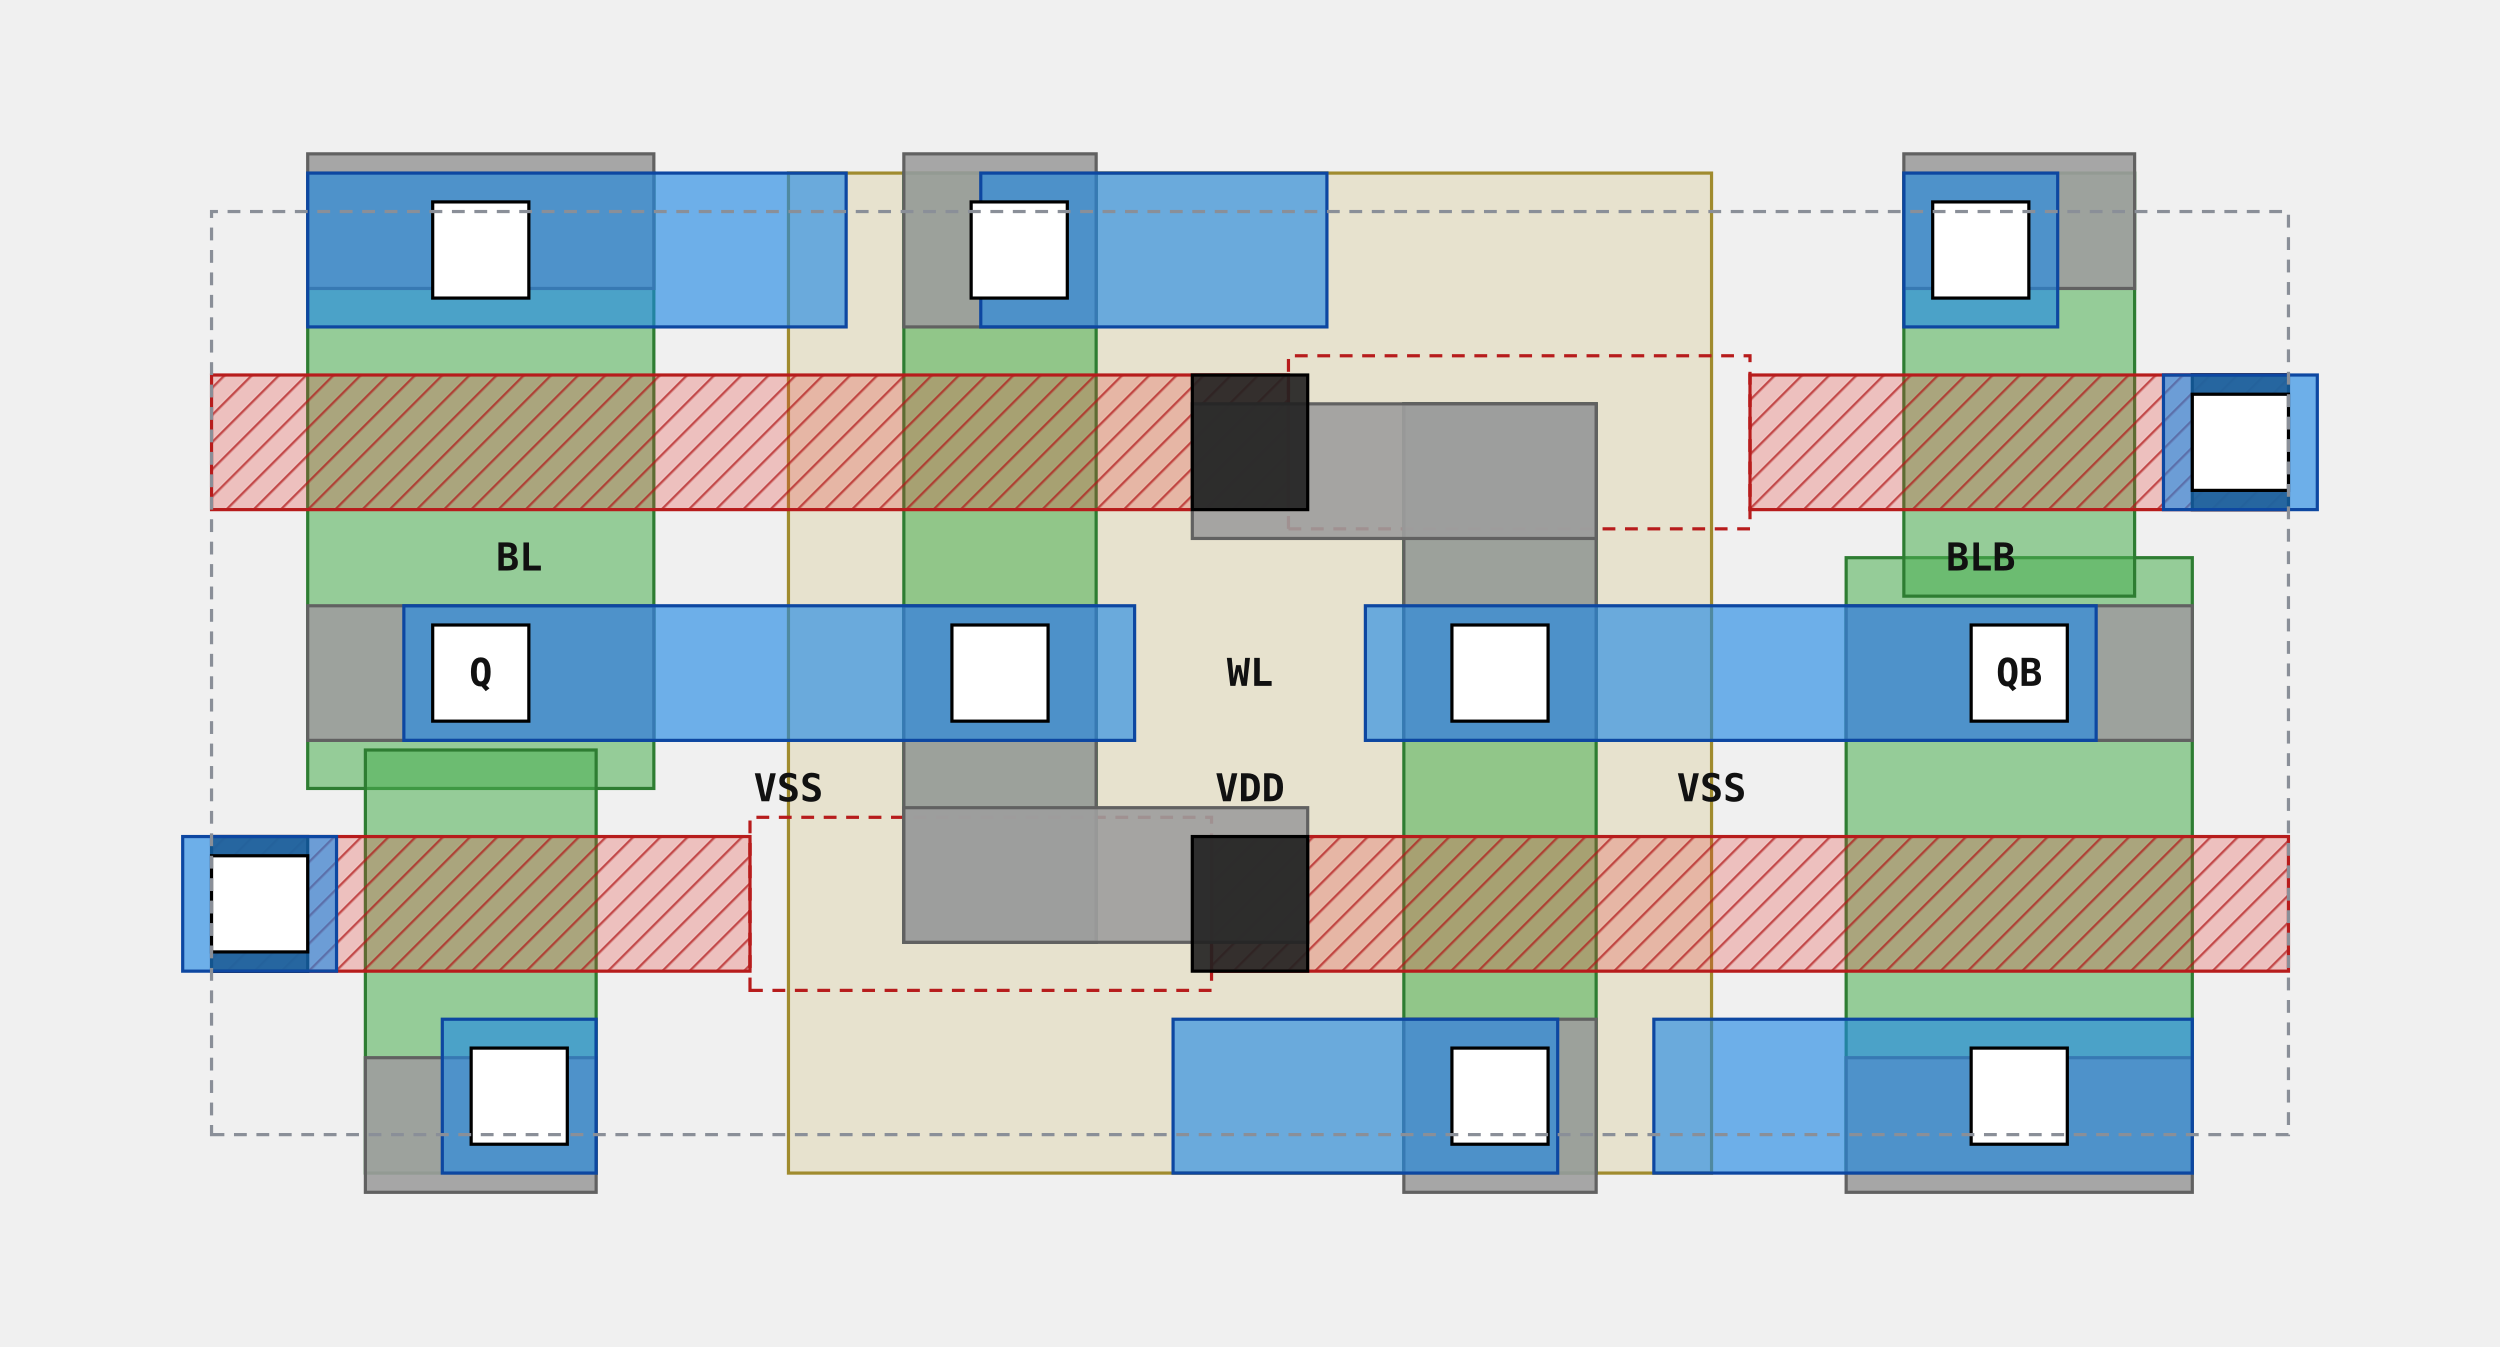
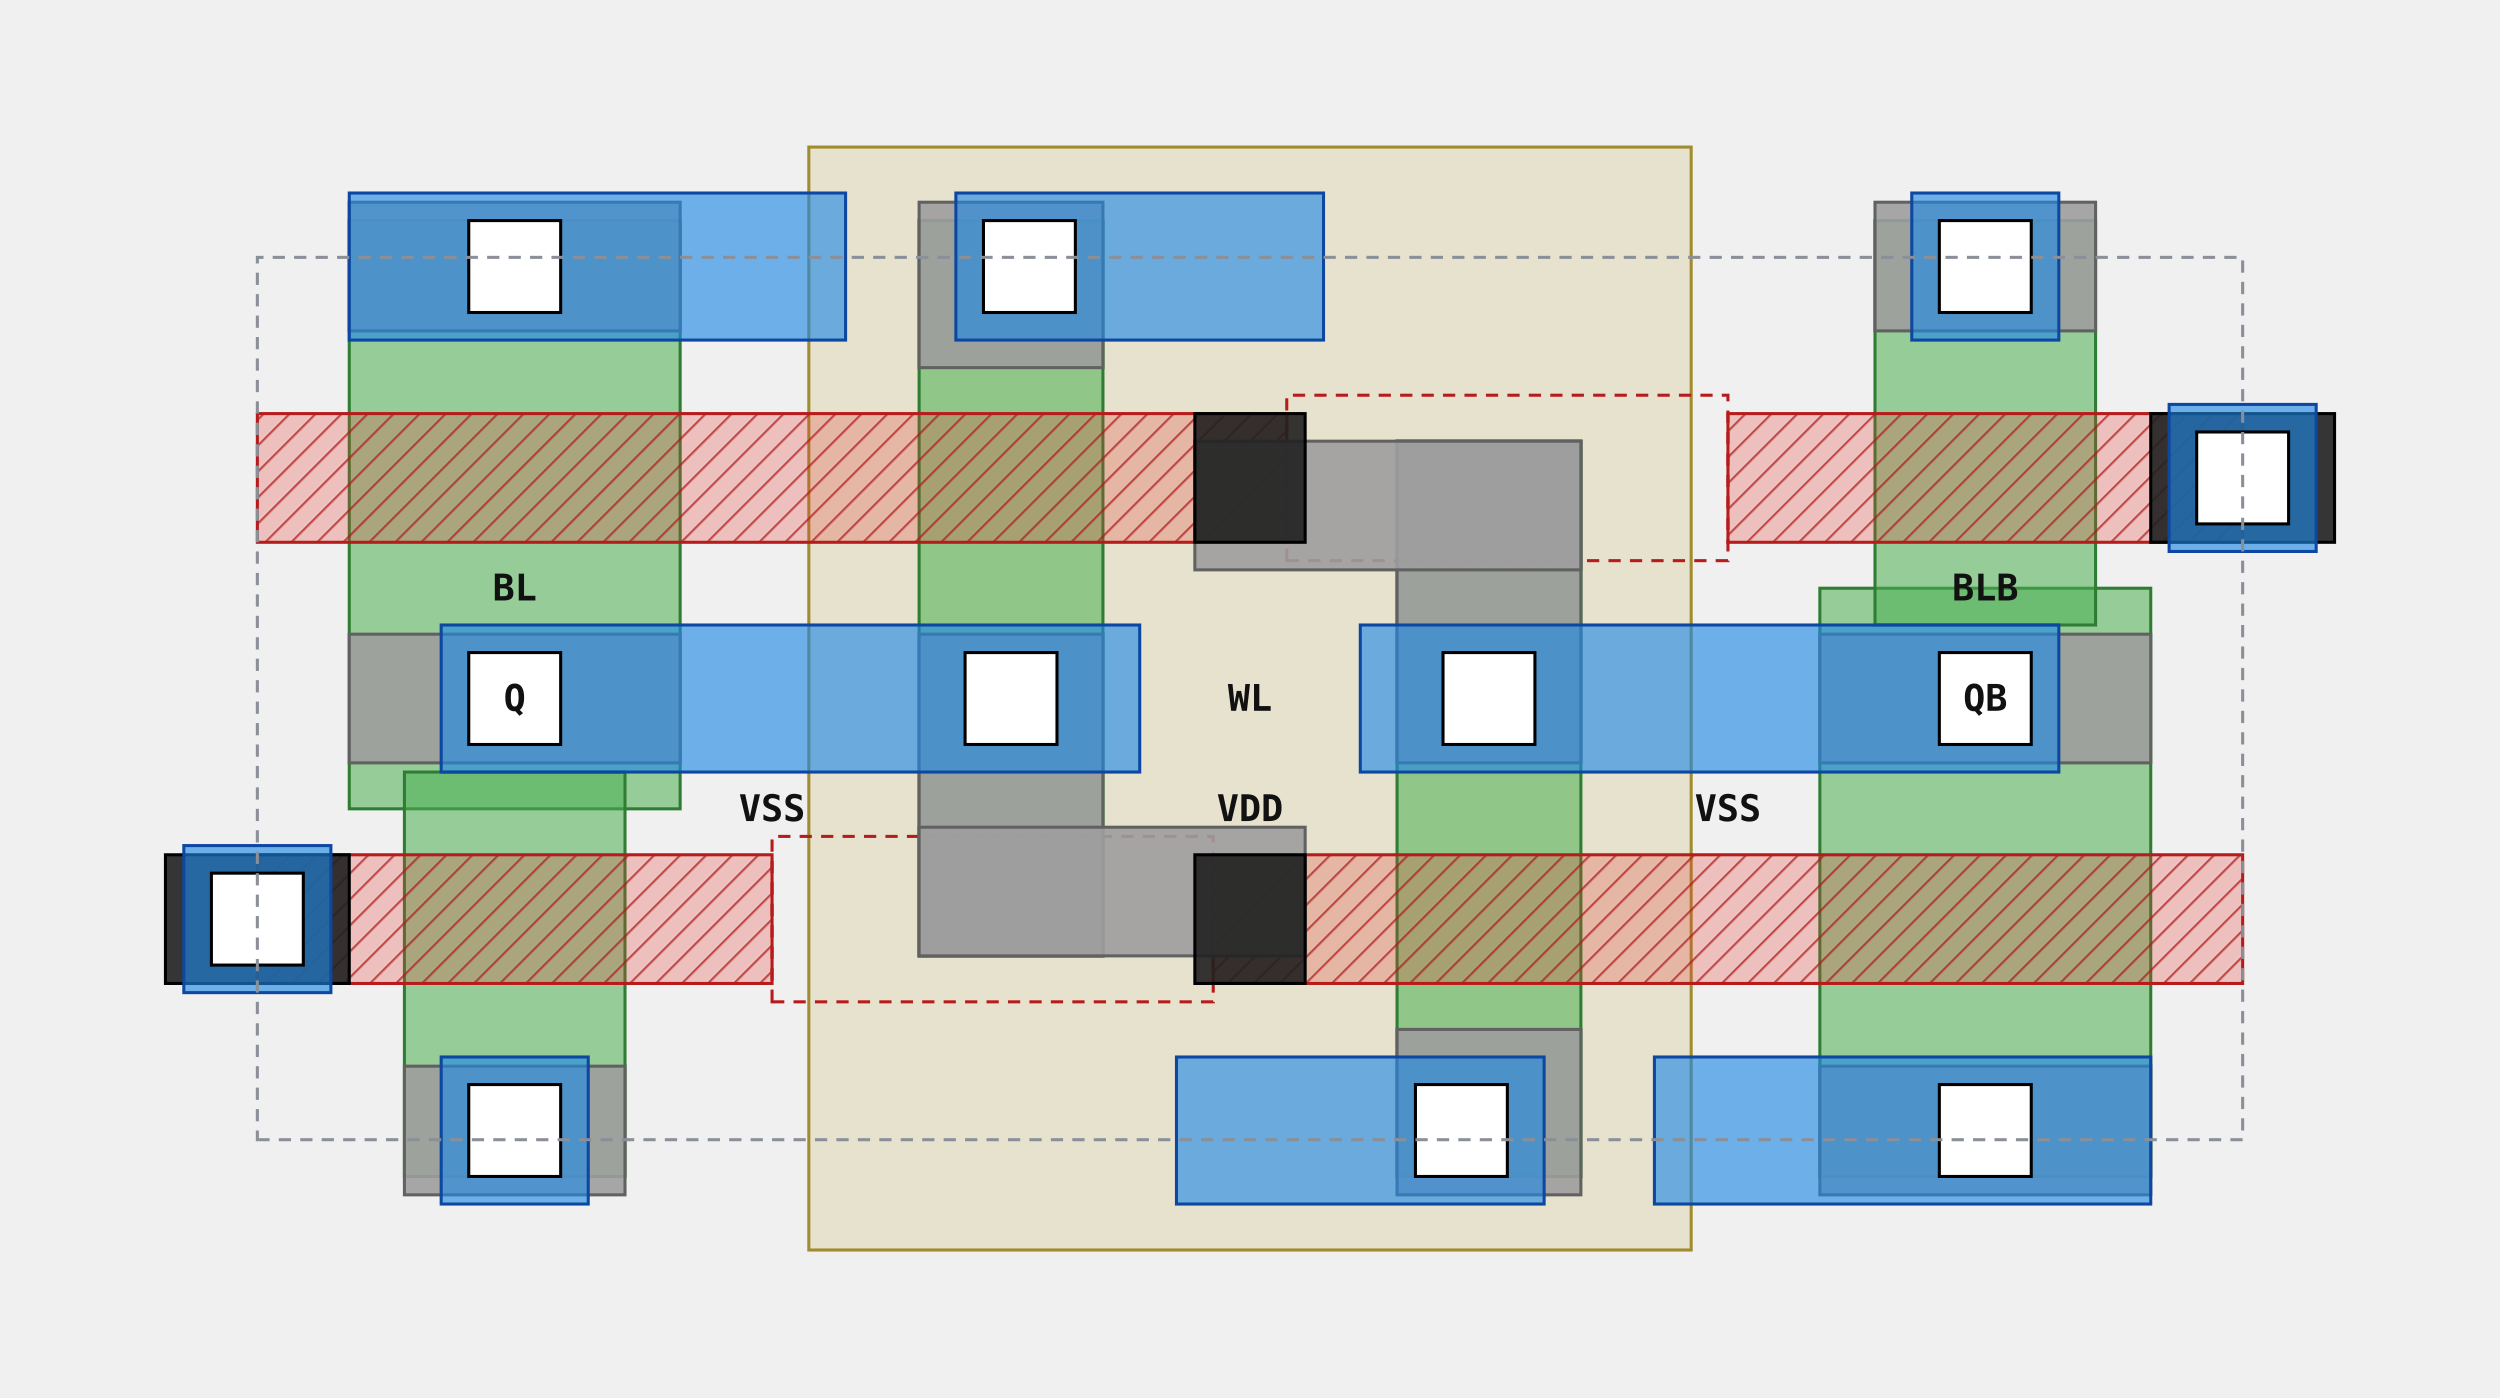
- <svg xmlns="http://www.w3.org/2000/svg" viewBox="0 0 780 420" width="780" height="420" font-family="ui-monospace, monospace">
+ <svg xmlns="http://www.w3.org/2000/svg" viewBox="0 0 816 456" width="816" height="456" font-family="ui-monospace, monospace">
  <defs>
    <pattern id="hatch" width="6" height="6" patternUnits="userSpaceOnUse" patternTransform="rotate(45)">
      <rect width="6" height="6" fill="#e53935" opacity="0.35" />
      <line x1="0" y1="0" x2="0" y2="6" stroke="#b71c1c" stroke-width="1.5" />
    </pattern>
  </defs>
-   <polygon points="246.0,366.0 534.0,366.0 534.0,54.0 246.0,54.0" fill="#c9b458" fill-opacity="0.22" stroke="#a08b2e" stroke-width="1" />
-   <polygon points="96.0,246.0 204.0,246.0 204.0,54.0 96.0,54.0" fill="#4caf50" fill-opacity="0.55" stroke="#2e7d32" stroke-width="1" />
-   <polygon points="114.0,366.0 186.0,366.0 186.0,234.0 114.0,234.0" fill="#4caf50" fill-opacity="0.55" stroke="#2e7d32" stroke-width="1" />
-   <polygon points="282.0,294.0 342.0,294.0 342.0,54.0 282.0,54.0" fill="#4caf50" fill-opacity="0.55" stroke="#2e7d32" stroke-width="1" />
-   <polygon points="438.0,366.0 498.0,366.0 498.0,126.0 438.0,126.0" fill="#4caf50" fill-opacity="0.55" stroke="#2e7d32" stroke-width="1" />
-   <polygon points="576.0,366.0 684.0,366.0 684.0,174.0 576.0,174.0" fill="#4caf50" fill-opacity="0.55" stroke="#2e7d32" stroke-width="1" />
-   <polygon points="594.0,186.0 666.0,186.0 666.0,54.0 594.0,54.0" fill="#4caf50" fill-opacity="0.55" stroke="#2e7d32" stroke-width="1" />
-   <polygon points="66.0,159.0 402.0,159.0 402.0,117.0 66.0,117.0" fill="url(#hatch)" fill-opacity="0.75" stroke="#b71c1c" stroke-width="1" />
-   <polygon points="546.0,159.0 714.0,159.0 714.0,117.0 546.0,117.0" fill="url(#hatch)" fill-opacity="0.75" stroke="#b71c1c" stroke-width="1" />
-   <polygon points="378.0,303.0 714.0,303.0 714.0,261.0 378.0,261.0" fill="url(#hatch)" fill-opacity="0.75" stroke="#b71c1c" stroke-width="1" />
-   <polygon points="66.0,303.0 234.0,303.0 234.0,261.0 66.0,261.0" fill="url(#hatch)" fill-opacity="0.75" stroke="#b71c1c" stroke-width="1" />
-   <polygon points="402.0,165.0 546.0,165.0 546.0,111.0 402.0,111.0" fill="none" fill-opacity="0.9" stroke="#b71c1c" stroke-width="1" stroke-dasharray="4 3" />
-   <polygon points="234.0,309.0 378.0,309.0 378.0,255.0 234.0,255.0" fill="none" fill-opacity="0.9" stroke="#b71c1c" stroke-width="1" stroke-dasharray="4 3" />
-   <polygon points="114.0,372.0 186.0,372.0 186.0,330.0 114.0,330.0" fill="#9e9e9e" fill-opacity="0.9" stroke="#616161" stroke-width="1" />
-   <polygon points="96.0,90.0 204.0,90.0 204.0,48.0 96.0,48.0" fill="#9e9e9e" fill-opacity="0.9" stroke="#616161" stroke-width="1" />
-   <polygon points="96.0,231.0 204.0,231.0 204.0,189.0 96.0,189.0" fill="#9e9e9e" fill-opacity="0.9" stroke="#616161" stroke-width="1" />
-   <polygon points="594.0,90.0 666.0,90.0 666.0,48.0 594.0,48.0" fill="#9e9e9e" fill-opacity="0.9" stroke="#616161" stroke-width="1" />
-   <polygon points="576.0,372.0 684.0,372.0 684.0,330.0 576.0,330.0" fill="#9e9e9e" fill-opacity="0.9" stroke="#616161" stroke-width="1" />
-   <polygon points="576.0,231.0 684.0,231.0 684.0,189.0 576.0,189.0" fill="#9e9e9e" fill-opacity="0.9" stroke="#616161" stroke-width="1" />
-   <polygon points="282.0,102.0 342.0,102.0 342.0,48.0 282.0,48.0" fill="#9e9e9e" fill-opacity="0.9" stroke="#616161" stroke-width="1" />
-   <polygon points="438.0,372.0 498.0,372.0 498.0,318.0 438.0,318.0" fill="#9e9e9e" fill-opacity="0.9" stroke="#616161" stroke-width="1" />
-   <polygon points="282.0,294.0 342.0,294.0 342.0,189.0 282.0,189.0" fill="#9e9e9e" fill-opacity="0.9" stroke="#616161" stroke-width="1" />
-   <polygon points="282.0,294.0 408.0,294.0 408.0,252.0 282.0,252.0" fill="#9e9e9e" fill-opacity="0.9" stroke="#616161" stroke-width="1" />
-   <polygon points="438.0,231.0 498.0,231.0 498.0,126.0 438.0,126.0" fill="#9e9e9e" fill-opacity="0.9" stroke="#616161" stroke-width="1" />
-   <polygon points="372.0,168.0 498.0,168.0 498.0,126.0 372.0,126.0" fill="#9e9e9e" fill-opacity="0.9" stroke="#616161" stroke-width="1" />
-   <polygon points="372.0,303.0 408.0,303.0 408.0,261.0 372.0,261.0" fill="#212121" fill-opacity="0.9" stroke="#000000" stroke-width="1" />
-   <polygon points="372.0,159.0 408.0,159.0 408.0,117.0 372.0,117.0" fill="#212121" fill-opacity="0.9" stroke="#000000" stroke-width="1" />
-   <polygon points="66.0,303.0 96.0,303.0 96.0,261.0 66.0,261.0" fill="#212121" fill-opacity="0.9" stroke="#000000" stroke-width="1" />
-   <polygon points="684.0,159.0 714.0,159.0 714.0,117.0 684.0,117.0" fill="#212121" fill-opacity="0.9" stroke="#000000" stroke-width="1" />
-   <polygon points="126.0,231.0 354.0,231.0 354.0,189.0 126.0,189.0" fill="#1e88e5" fill-opacity="0.62" stroke="#0d47a1" stroke-width="1" />
-   <polygon points="426.0,231.0 654.0,231.0 654.0,189.0 426.0,189.0" fill="#1e88e5" fill-opacity="0.62" stroke="#0d47a1" stroke-width="1" />
-   <polygon points="138.0,366.0 186.0,366.0 186.0,318.0 138.0,318.0" fill="#1e88e5" fill-opacity="0.62" stroke="#0d47a1" stroke-width="1" />
-   <polygon points="594.0,102.0 642.0,102.0 642.0,54.0 594.0,54.0" fill="#1e88e5" fill-opacity="0.62" stroke="#0d47a1" stroke-width="1" />
-   <polygon points="96.0,102.0 264.0,102.0 264.0,54.0 96.0,54.0" fill="#1e88e5" fill-opacity="0.62" stroke="#0d47a1" stroke-width="1" />
-   <polygon points="516.0,366.0 684.0,366.0 684.0,318.0 516.0,318.0" fill="#1e88e5" fill-opacity="0.62" stroke="#0d47a1" stroke-width="1" />
-   <polygon points="306.0,102.0 414.0,102.0 414.0,54.0 306.0,54.0" fill="#1e88e5" fill-opacity="0.62" stroke="#0d47a1" stroke-width="1" />
-   <polygon points="366.0,366.0 486.0,366.0 486.0,318.0 366.0,318.0" fill="#1e88e5" fill-opacity="0.62" stroke="#0d47a1" stroke-width="1" />
-   <polygon points="57.0,303.0 105.0,303.0 105.0,261.0 57.0,261.0" fill="#1e88e5" fill-opacity="0.62" stroke="#0d47a1" stroke-width="1" />
-   <polygon points="675.0,159.0 723.0,159.0 723.0,117.0 675.0,117.0" fill="#1e88e5" fill-opacity="0.62" stroke="#0d47a1" stroke-width="1" />
-   <polygon points="135.0,225.0 165.0,225.0 165.0,195.0 135.0,195.0" fill="#ffffff" fill-opacity="1.0" stroke="#000000" stroke-width="1" />
-   <polygon points="297.0,225.0 327.0,225.0 327.0,195.0 297.0,195.0" fill="#ffffff" fill-opacity="1.0" stroke="#000000" stroke-width="1" />
-   <polygon points="453.0,225.0 483.0,225.0 483.0,195.0 453.0,195.0" fill="#ffffff" fill-opacity="1.0" stroke="#000000" stroke-width="1" />
-   <polygon points="615.0,225.0 645.0,225.0 645.0,195.0 615.0,195.0" fill="#ffffff" fill-opacity="1.0" stroke="#000000" stroke-width="1" />
-   <polygon points="147.0,357.0 177.0,357.0 177.0,327.0 147.0,327.0" fill="#ffffff" fill-opacity="1.0" stroke="#000000" stroke-width="1" />
-   <polygon points="603.0,93.0 633.0,93.0 633.0,63.0 603.0,63.0" fill="#ffffff" fill-opacity="1.0" stroke="#000000" stroke-width="1" />
-   <polygon points="135.0,93.0 165.0,93.0 165.0,63.0 135.0,63.0" fill="#ffffff" fill-opacity="1.0" stroke="#000000" stroke-width="1" />
-   <polygon points="615.0,357.0 645.0,357.0 645.0,327.0 615.0,327.0" fill="#ffffff" fill-opacity="1.0" stroke="#000000" stroke-width="1" />
-   <polygon points="303.0,93.0 333.0,93.0 333.0,63.0 303.0,63.0" fill="#ffffff" fill-opacity="1.0" stroke="#000000" stroke-width="1" />
-   <polygon points="453.0,357.0 483.0,357.0 483.0,327.0 453.0,327.0" fill="#ffffff" fill-opacity="1.0" stroke="#000000" stroke-width="1" />
-   <polygon points="66.0,297.0 96.0,297.0 96.0,267.0 66.0,267.0" fill="#ffffff" fill-opacity="1.0" stroke="#000000" stroke-width="1" />
-   <polygon points="684.0,153.0 714.0,153.0 714.0,123.0 684.0,123.0" fill="#ffffff" fill-opacity="1.0" stroke="#000000" stroke-width="1" />
-   <polygon points="66.0,354.0 714.0,354.0 714.0,66.0 66.0,66.0" fill="none" fill-opacity="1.0" stroke="#8a8f98" stroke-width="1" stroke-dasharray="4 3" />
-   <text x="162.0" y="178.0" text-anchor="middle" font-size="12" font-weight="700" fill="#111">BL</text>
-   <text x="246.0" y="250.0" text-anchor="middle" font-size="12" font-weight="700" fill="#111">VSS</text>
-   <text x="390.0" y="250.0" text-anchor="middle" font-size="12" font-weight="700" fill="#111">VDD</text>
-   <text x="534.0" y="250.0" text-anchor="middle" font-size="12" font-weight="700" fill="#111">VSS</text>
-   <text x="618.0" y="178.0" text-anchor="middle" font-size="12" font-weight="700" fill="#111">BLB</text>
-   <text x="390.0" y="214.0" text-anchor="middle" font-size="12" font-weight="700" fill="#111">WL</text>
-   <text x="150.0" y="214.0" text-anchor="middle" font-size="12" font-weight="700" fill="#111">Q</text>
-   <text x="630.0" y="214.0" text-anchor="middle" font-size="12" font-weight="700" fill="#111">QB</text>
+   <polygon points="264.0,408.0 552.0,408.0 552.0,48.0 264.0,48.0" fill="#c9b458" fill-opacity="0.22" stroke="#a08b2e" stroke-width="1" />
+   <polygon points="114.0,264.0 222.0,264.0 222.0,72.0 114.0,72.0" fill="#4caf50" fill-opacity="0.55" stroke="#2e7d32" stroke-width="1" />
+   <polygon points="132.0,384.0 204.0,384.0 204.0,252.0 132.0,252.0" fill="#4caf50" fill-opacity="0.55" stroke="#2e7d32" stroke-width="1" />
+   <polygon points="300.0,312.0 360.0,312.0 360.0,72.0 300.0,72.0" fill="#4caf50" fill-opacity="0.55" stroke="#2e7d32" stroke-width="1" />
+   <polygon points="456.0,384.0 516.0,384.0 516.0,144.0 456.0,144.0" fill="#4caf50" fill-opacity="0.55" stroke="#2e7d32" stroke-width="1" />
+   <polygon points="594.0,384.0 702.0,384.0 702.0,192.0 594.0,192.0" fill="#4caf50" fill-opacity="0.55" stroke="#2e7d32" stroke-width="1" />
+   <polygon points="612.0,204.0 684.0,204.0 684.0,72.0 612.0,72.0" fill="#4caf50" fill-opacity="0.55" stroke="#2e7d32" stroke-width="1" />
+   <polygon points="84.0,177.0 420.0,177.0 420.0,135.0 84.0,135.0" fill="url(#hatch)" fill-opacity="0.75" stroke="#b71c1c" stroke-width="1" />
+   <polygon points="564.0,177.0 732.0,177.0 732.0,135.0 564.0,135.0" fill="url(#hatch)" fill-opacity="0.75" stroke="#b71c1c" stroke-width="1" />
+   <polygon points="396.0,321.0 732.0,321.0 732.0,279.0 396.0,279.0" fill="url(#hatch)" fill-opacity="0.75" stroke="#b71c1c" stroke-width="1" />
+   <polygon points="84.0,321.0 252.0,321.0 252.0,279.0 84.0,279.0" fill="url(#hatch)" fill-opacity="0.75" stroke="#b71c1c" stroke-width="1" />
+   <polygon points="420.0,183.0 564.0,183.0 564.0,129.0 420.0,129.0" fill="none" fill-opacity="0.9" stroke="#b71c1c" stroke-width="1" stroke-dasharray="4 3" />
+   <polygon points="252.0,327.0 396.0,327.0 396.0,273.0 252.0,273.0" fill="none" fill-opacity="0.9" stroke="#b71c1c" stroke-width="1" stroke-dasharray="4 3" />
+   <polygon points="132.0,390.0 204.0,390.0 204.0,348.0 132.0,348.0" fill="#9e9e9e" fill-opacity="0.9" stroke="#616161" stroke-width="1" />
+   <polygon points="114.0,108.0 222.0,108.0 222.0,66.0 114.0,66.0" fill="#9e9e9e" fill-opacity="0.9" stroke="#616161" stroke-width="1" />
+   <polygon points="114.0,249.0 222.0,249.0 222.0,207.0 114.0,207.0" fill="#9e9e9e" fill-opacity="0.9" stroke="#616161" stroke-width="1" />
+   <polygon points="612.0,108.0 684.0,108.0 684.0,66.0 612.0,66.0" fill="#9e9e9e" fill-opacity="0.9" stroke="#616161" stroke-width="1" />
+   <polygon points="594.0,390.0 702.0,390.0 702.0,348.0 594.0,348.0" fill="#9e9e9e" fill-opacity="0.9" stroke="#616161" stroke-width="1" />
+   <polygon points="594.0,249.0 702.0,249.0 702.0,207.0 594.0,207.0" fill="#9e9e9e" fill-opacity="0.9" stroke="#616161" stroke-width="1" />
+   <polygon points="300.0,120.0 360.0,120.0 360.0,66.0 300.0,66.0" fill="#9e9e9e" fill-opacity="0.9" stroke="#616161" stroke-width="1" />
+   <polygon points="456.0,390.0 516.0,390.0 516.0,336.0 456.0,336.0" fill="#9e9e9e" fill-opacity="0.9" stroke="#616161" stroke-width="1" />
+   <polygon points="300.0,312.0 360.0,312.0 360.0,207.0 300.0,207.0" fill="#9e9e9e" fill-opacity="0.9" stroke="#616161" stroke-width="1" />
+   <polygon points="300.0,312.0 426.0,312.0 426.0,270.0 300.0,270.0" fill="#9e9e9e" fill-opacity="0.9" stroke="#616161" stroke-width="1" />
+   <polygon points="456.0,249.0 516.0,249.0 516.0,144.0 456.0,144.0" fill="#9e9e9e" fill-opacity="0.9" stroke="#616161" stroke-width="1" />
+   <polygon points="390.0,186.0 516.0,186.0 516.0,144.0 390.0,144.0" fill="#9e9e9e" fill-opacity="0.9" stroke="#616161" stroke-width="1" />
+   <polygon points="390.0,321.0 426.0,321.0 426.0,279.0 390.0,279.0" fill="#212121" fill-opacity="0.9" stroke="#000000" stroke-width="1" />
+   <polygon points="390.0,177.0 426.0,177.0 426.0,135.0 390.0,135.0" fill="#212121" fill-opacity="0.9" stroke="#000000" stroke-width="1" />
+   <polygon points="54.0,321.0 114.0,321.0 114.0,279.0 54.0,279.0" fill="#212121" fill-opacity="0.9" stroke="#000000" stroke-width="1" />
+   <polygon points="702.0,177.0 762.0,177.0 762.0,135.0 702.0,135.0" fill="#212121" fill-opacity="0.9" stroke="#000000" stroke-width="1" />
+   <polygon points="144.0,252.0 372.0,252.0 372.0,204.0 144.0,204.0" fill="#1e88e5" fill-opacity="0.62" stroke="#0d47a1" stroke-width="1" />
+   <polygon points="444.0,252.0 672.0,252.0 672.0,204.0 444.0,204.0" fill="#1e88e5" fill-opacity="0.62" stroke="#0d47a1" stroke-width="1" />
+   <polygon points="144.0,393.0 192.0,393.0 192.0,345.0 144.0,345.0" fill="#1e88e5" fill-opacity="0.62" stroke="#0d47a1" stroke-width="1" />
+   <polygon points="624.0,111.0 672.0,111.0 672.0,63.0 624.0,63.0" fill="#1e88e5" fill-opacity="0.62" stroke="#0d47a1" stroke-width="1" />
+   <polygon points="114.0,111.0 276.0,111.0 276.0,63.0 114.0,63.0" fill="#1e88e5" fill-opacity="0.62" stroke="#0d47a1" stroke-width="1" />
+   <polygon points="540.0,393.0 702.0,393.0 702.0,345.0 540.0,345.0" fill="#1e88e5" fill-opacity="0.62" stroke="#0d47a1" stroke-width="1" />
+   <polygon points="312.0,111.0 432.0,111.0 432.0,63.0 312.0,63.0" fill="#1e88e5" fill-opacity="0.62" stroke="#0d47a1" stroke-width="1" />
+   <polygon points="384.0,393.0 504.0,393.0 504.0,345.0 384.0,345.0" fill="#1e88e5" fill-opacity="0.62" stroke="#0d47a1" stroke-width="1" />
+   <polygon points="60.0,324.0 108.0,324.0 108.0,276.0 60.0,276.0" fill="#1e88e5" fill-opacity="0.62" stroke="#0d47a1" stroke-width="1" />
+   <polygon points="708.0,180.0 756.0,180.0 756.0,132.0 708.0,132.0" fill="#1e88e5" fill-opacity="0.62" stroke="#0d47a1" stroke-width="1" />
+   <polygon points="153.0,243.0 183.0,243.0 183.0,213.0 153.0,213.0" fill="#ffffff" fill-opacity="1.0" stroke="#000000" stroke-width="1" />
+   <polygon points="315.0,243.0 345.0,243.0 345.0,213.0 315.0,213.0" fill="#ffffff" fill-opacity="1.0" stroke="#000000" stroke-width="1" />
+   <polygon points="471.0,243.0 501.0,243.0 501.0,213.0 471.0,213.0" fill="#ffffff" fill-opacity="1.0" stroke="#000000" stroke-width="1" />
+   <polygon points="633.0,243.0 663.0,243.0 663.0,213.0 633.0,213.0" fill="#ffffff" fill-opacity="1.0" stroke="#000000" stroke-width="1" />
+   <polygon points="153.0,384.0 183.0,384.0 183.0,354.0 153.0,354.0" fill="#ffffff" fill-opacity="1.0" stroke="#000000" stroke-width="1" />
+   <polygon points="633.0,102.0 663.0,102.0 663.0,72.0 633.0,72.0" fill="#ffffff" fill-opacity="1.0" stroke="#000000" stroke-width="1" />
+   <polygon points="153.0,102.0 183.0,102.0 183.0,72.0 153.0,72.0" fill="#ffffff" fill-opacity="1.0" stroke="#000000" stroke-width="1" />
+   <polygon points="633.0,384.0 663.0,384.0 663.0,354.0 633.0,354.0" fill="#ffffff" fill-opacity="1.0" stroke="#000000" stroke-width="1" />
+   <polygon points="321.0,102.0 351.0,102.0 351.0,72.0 321.0,72.0" fill="#ffffff" fill-opacity="1.0" stroke="#000000" stroke-width="1" />
+   <polygon points="462.0,384.0 492.0,384.0 492.0,354.0 462.0,354.0" fill="#ffffff" fill-opacity="1.0" stroke="#000000" stroke-width="1" />
+   <polygon points="69.0,315.0 99.0,315.0 99.0,285.0 69.0,285.0" fill="#ffffff" fill-opacity="1.0" stroke="#000000" stroke-width="1" />
+   <polygon points="717.0,171.0 747.0,171.0 747.0,141.0 717.0,141.0" fill="#ffffff" fill-opacity="1.0" stroke="#000000" stroke-width="1" />
+   <polygon points="84.0,372.0 732.0,372.0 732.0,84.0 84.0,84.0" fill="none" fill-opacity="1.0" stroke="#8a8f98" stroke-width="1" stroke-dasharray="4 3" />
+   <text x="168.0" y="196.0" text-anchor="middle" font-size="12" font-weight="700" fill="#111">BL</text>
+   <text x="252.0" y="268.0" text-anchor="middle" font-size="12" font-weight="700" fill="#111">VSS</text>
+   <text x="408.0" y="268.0" text-anchor="middle" font-size="12" font-weight="700" fill="#111">VDD</text>
+   <text x="564.0" y="268.0" text-anchor="middle" font-size="12" font-weight="700" fill="#111">VSS</text>
+   <text x="648.0" y="196.0" text-anchor="middle" font-size="12" font-weight="700" fill="#111">BLB</text>
+   <text x="408.0" y="232.0" text-anchor="middle" font-size="12" font-weight="700" fill="#111">WL</text>
+   <text x="168.0" y="232.0" text-anchor="middle" font-size="12" font-weight="700" fill="#111">Q</text>
+   <text x="648.0" y="232.0" text-anchor="middle" font-size="12" font-weight="700" fill="#111">QB</text>
</svg>
